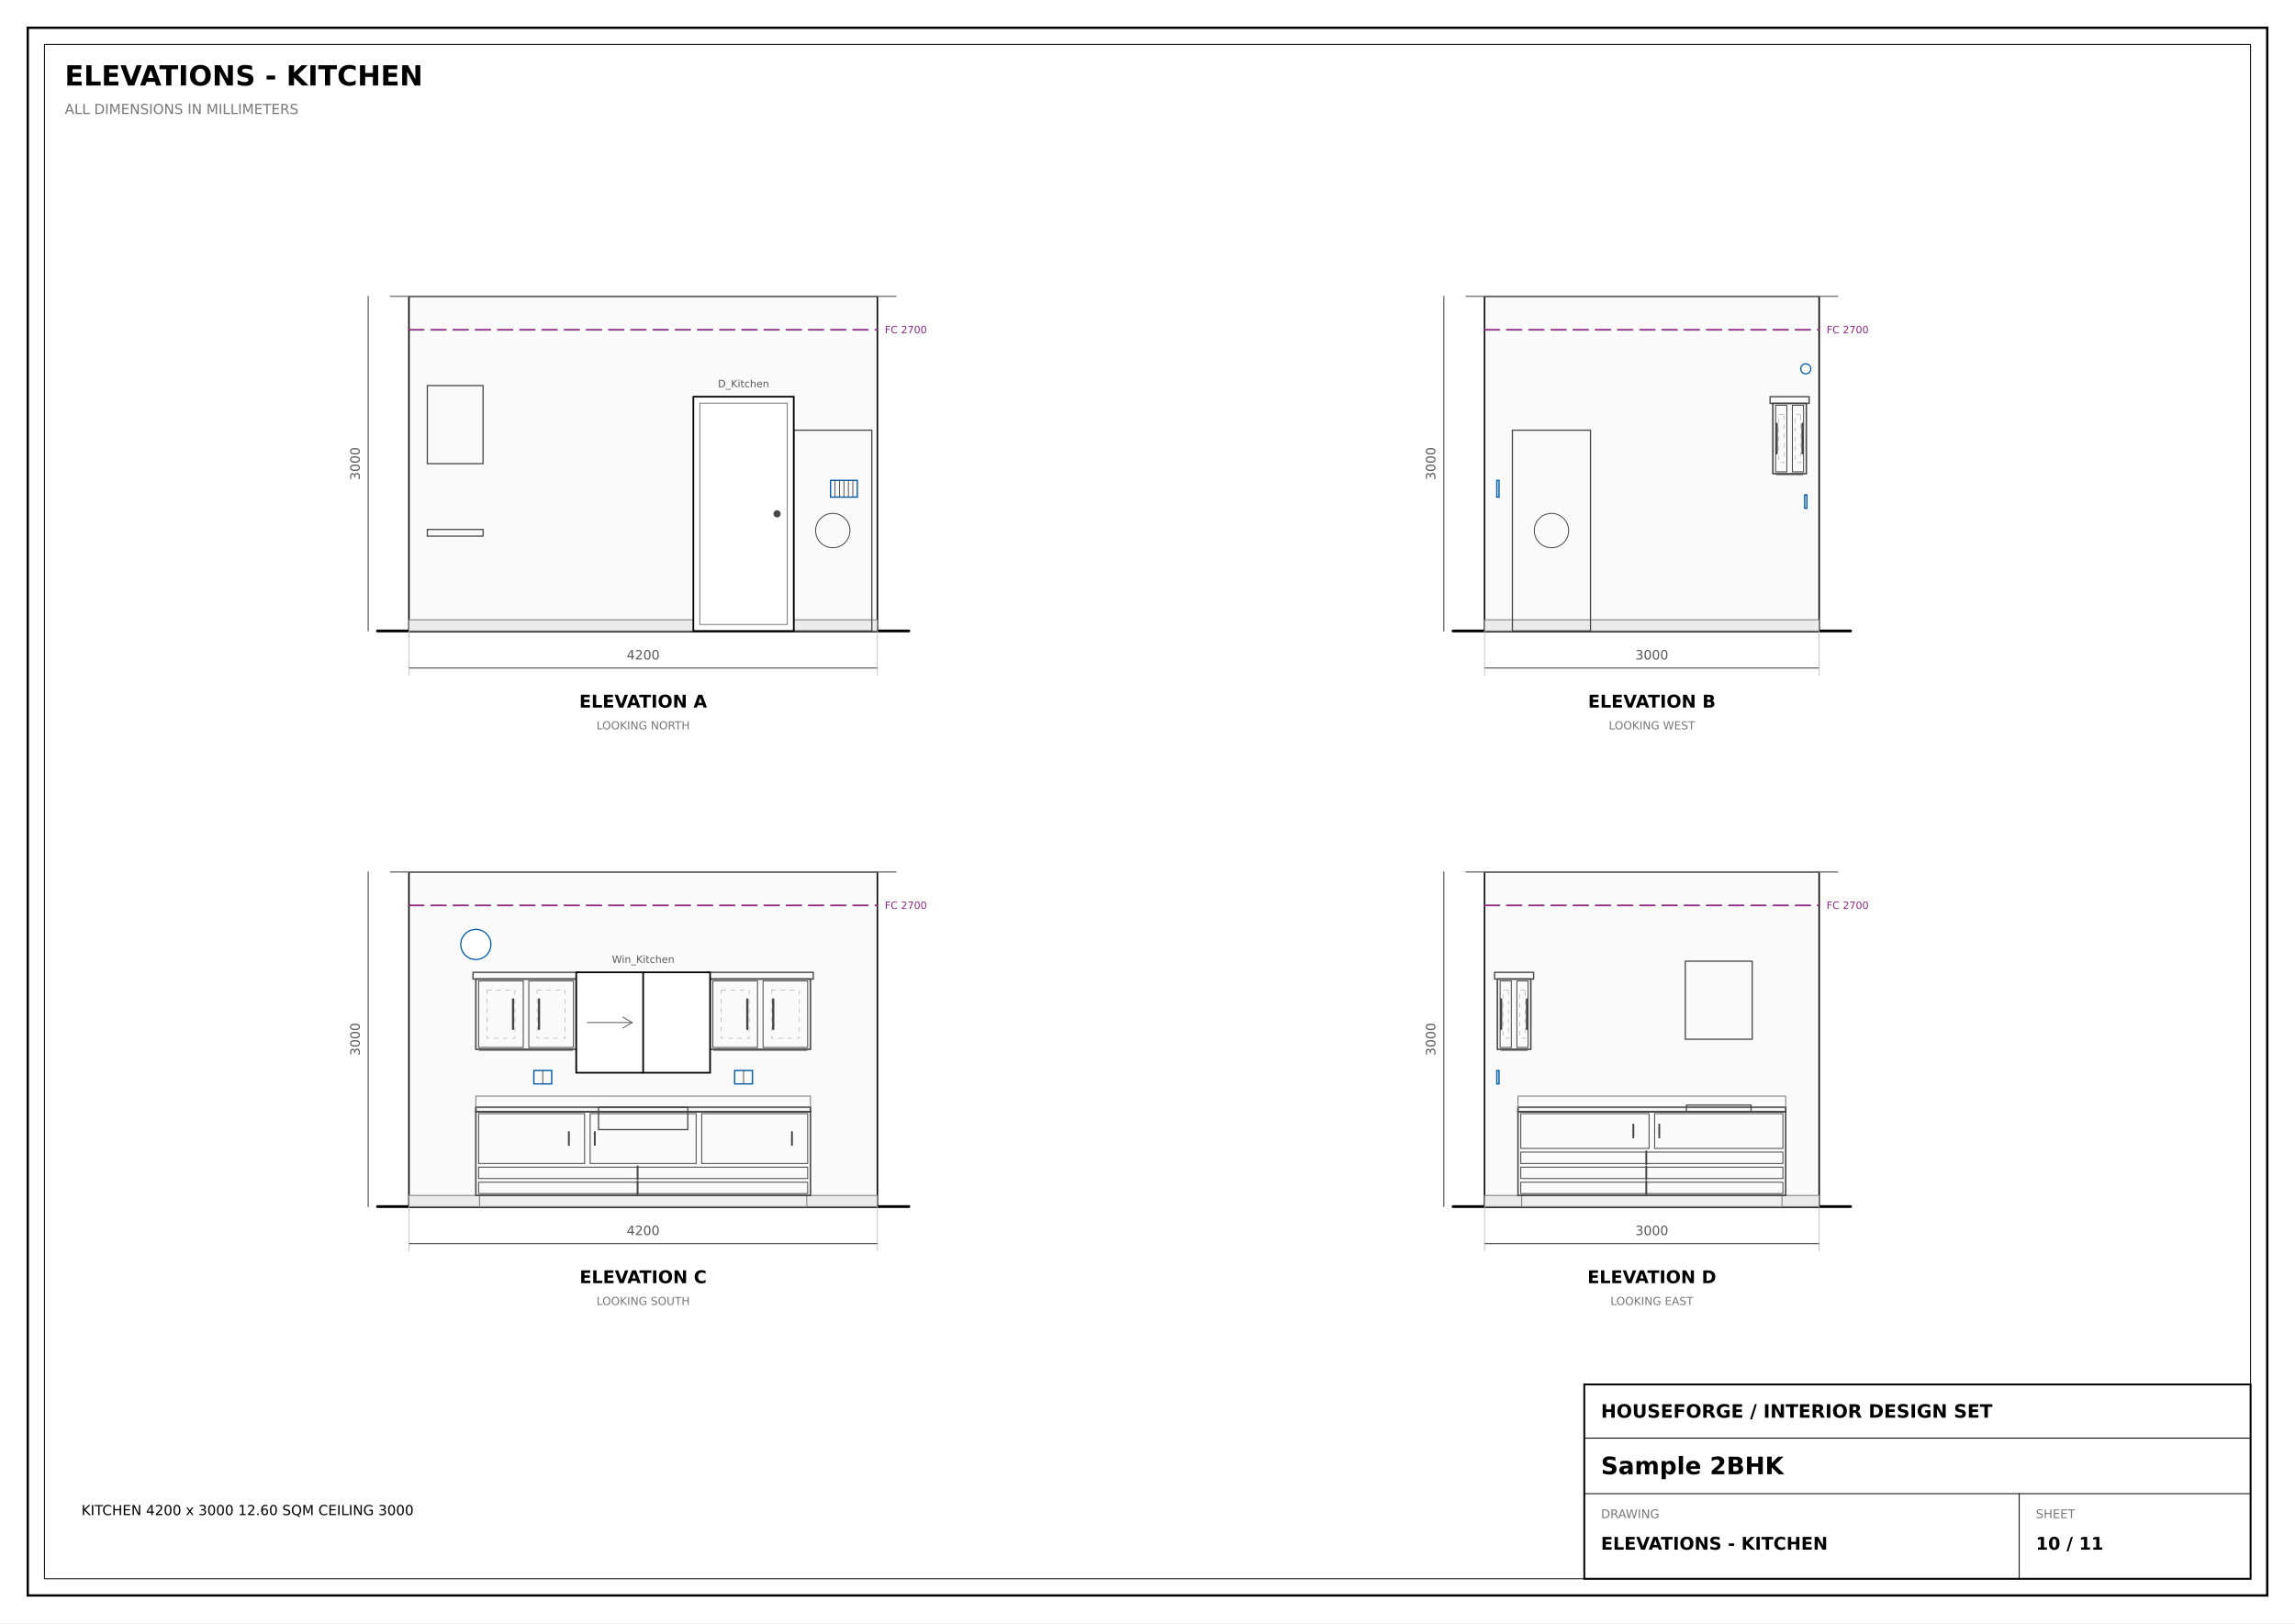
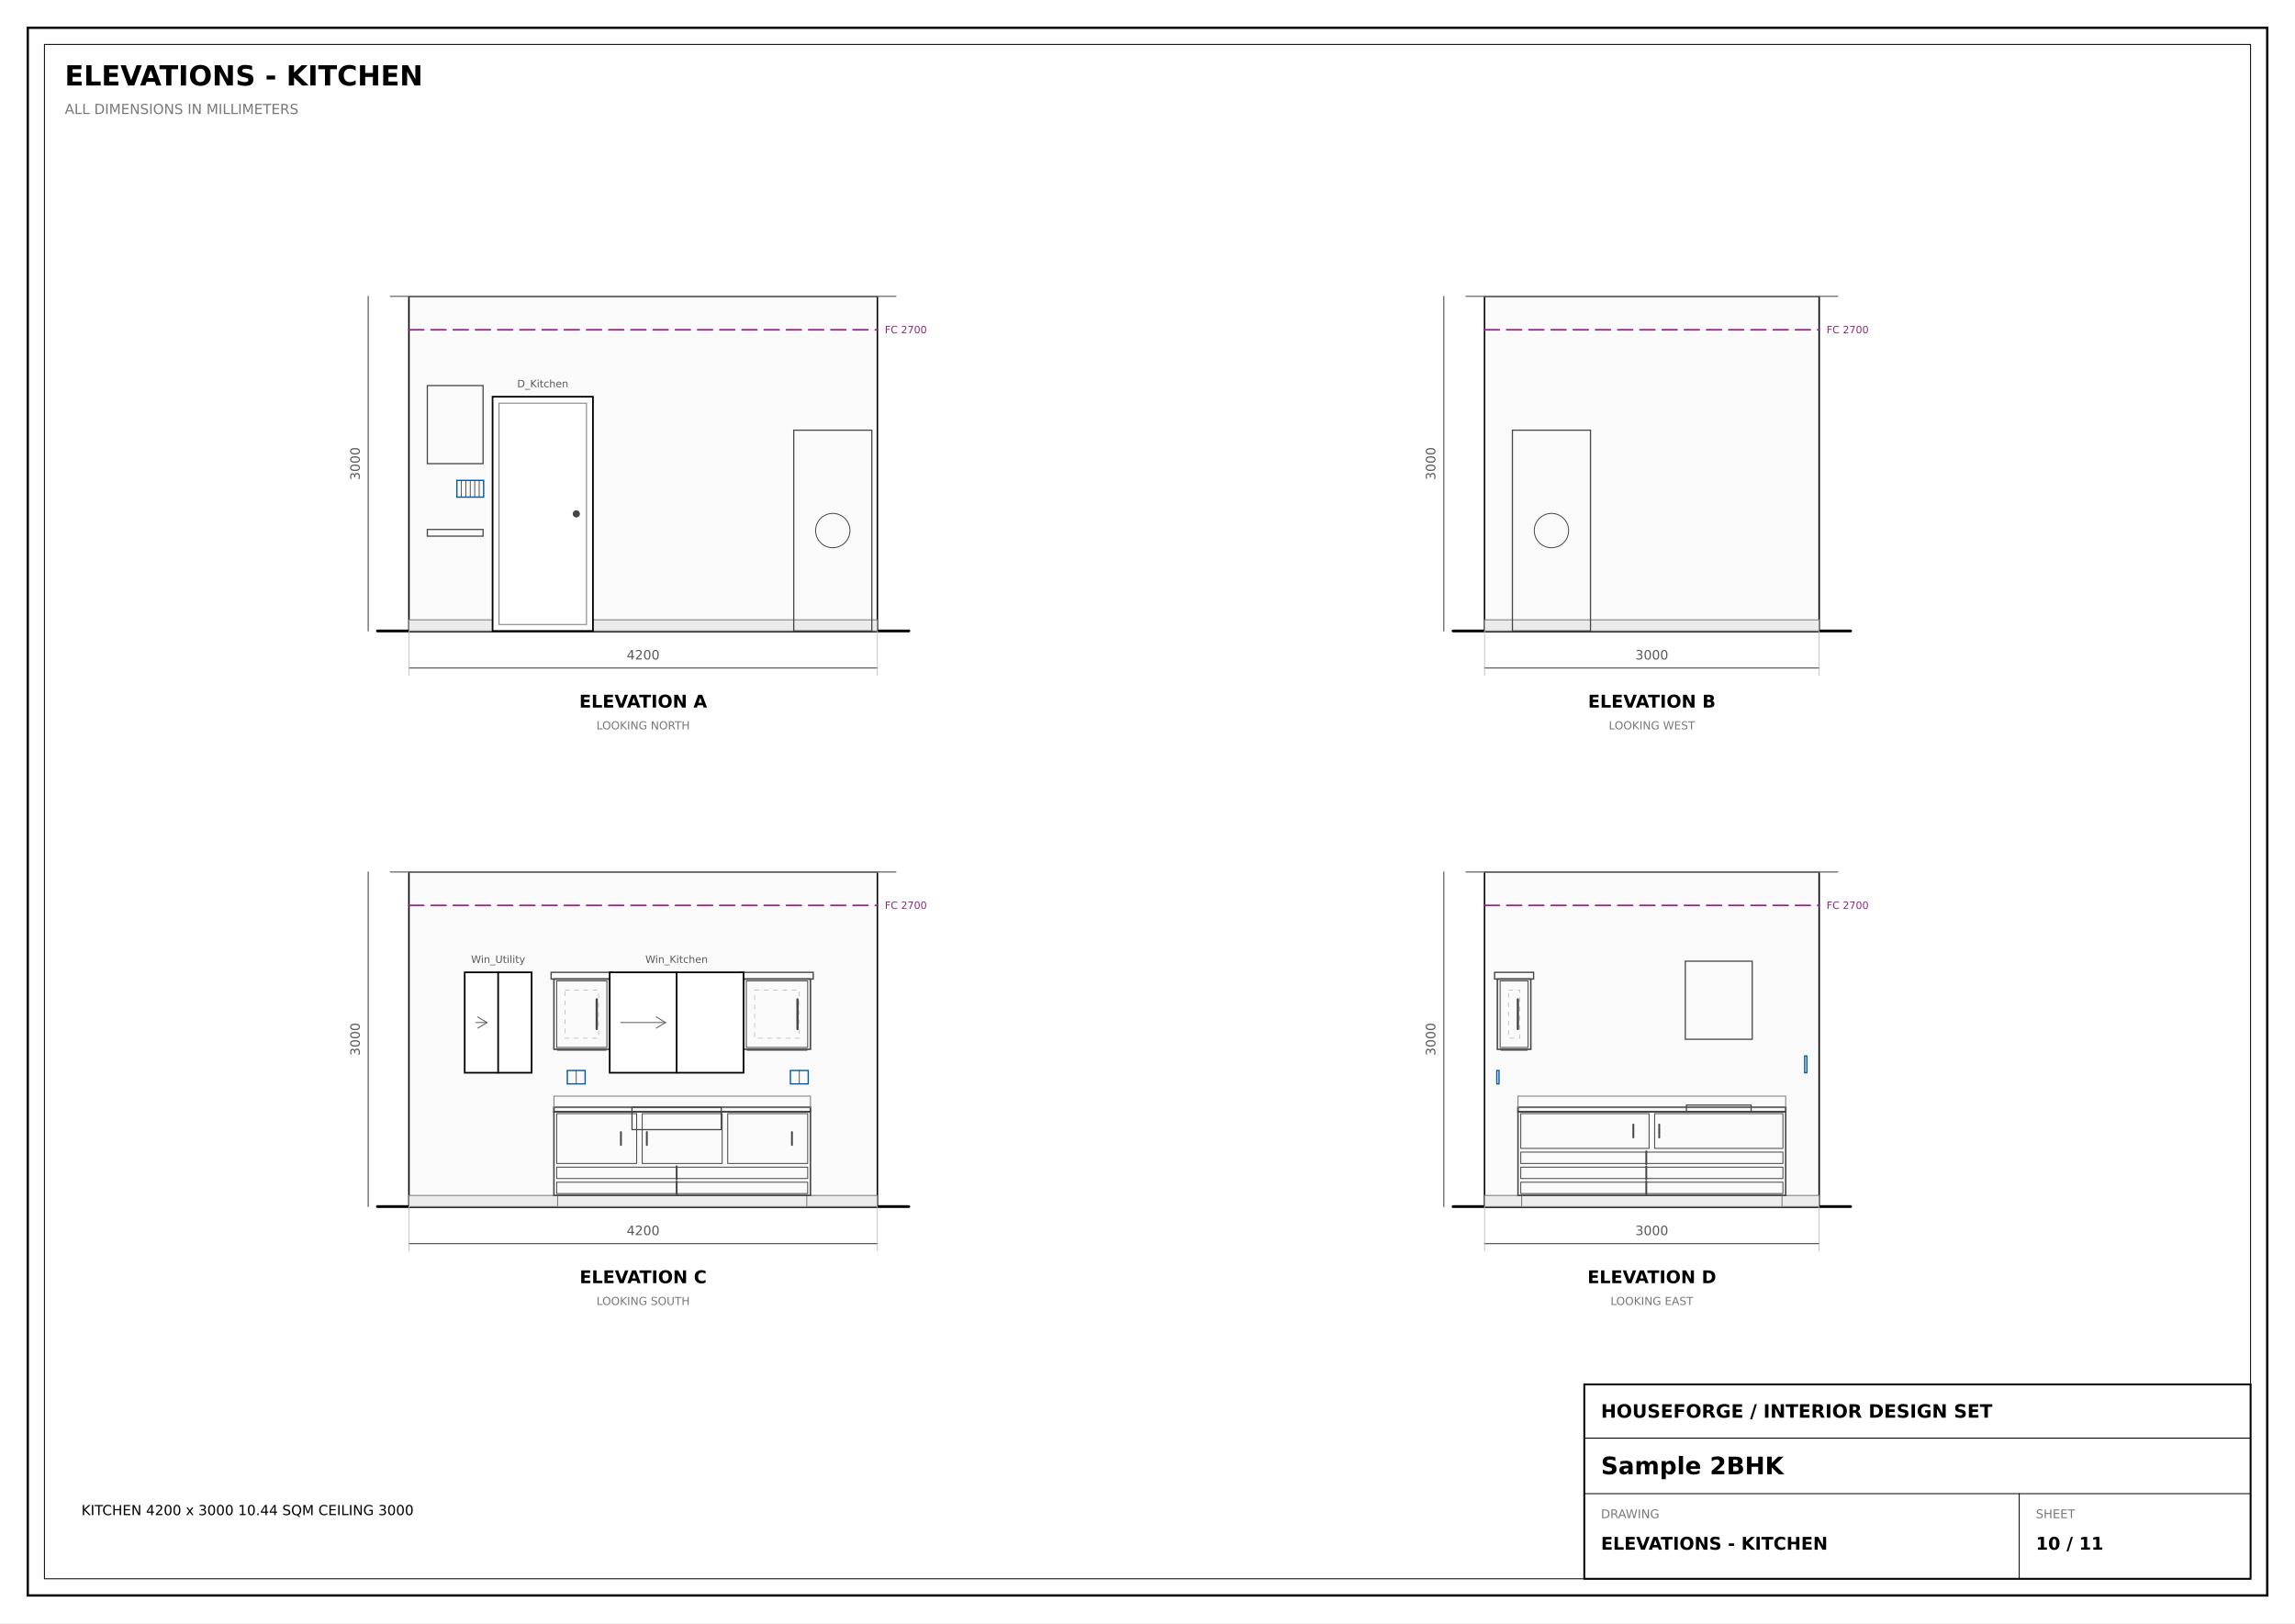
<svg xmlns="http://www.w3.org/2000/svg" width="2480" height="1754" viewBox="0 0 2480 1754">
  <rect width="2480" height="1754" fill="#ffffff" />
  <polygon points="30.00,30.00 2450.00,30.00 2450.00,1724.00 30.00,1724.00" fill="none" stroke="#000000" stroke-width="2.50" />
  <polygon points="48.00,48.00 2432.00,48.00 2432.00,1706.00 48.00,1706.00" fill="none" stroke="#000000" stroke-width="1.00" />
  <polygon points="1712.00,1496.00 2432.00,1496.00 2432.00,1706.00 1712.00,1706.00" fill="#ffffff" stroke="#000000" stroke-width="2.00" />
  <line x1="1712.00" y1="1554.00" x2="2432.00" y2="1554.00" stroke="#000000" stroke-width="1.00" stroke-linecap="round" />
  <line x1="1712.00" y1="1614.00" x2="2432.00" y2="1614.00" stroke="#000000" stroke-width="1.00" stroke-linecap="round" />
  <line x1="2182.00" y1="1614.00" x2="2182.00" y2="1706.00" stroke="#000000" stroke-width="1.00" stroke-linecap="round" />
  <text x="1730.00" y="1525.00" font-family="DejaVu Sans, Arial, sans-serif" font-size="20.00" fill="#000000" text-anchor="start" dominant-baseline="central" font-weight="bold">HOUSEFORGE  /  INTERIOR DESIGN SET</text>
  <text x="1730.00" y="1584.00" font-family="DejaVu Sans, Arial, sans-serif" font-size="26.00" fill="#000000" text-anchor="start" dominant-baseline="central" font-weight="bold">Sample 2BHK</text>
  <text x="1730.00" y="1636.00" font-family="DejaVu Sans, Arial, sans-serif" font-size="13.00" fill="#787878" text-anchor="start" dominant-baseline="central">DRAWING</text>
  <text x="1730.00" y="1668.00" font-family="DejaVu Sans, Arial, sans-serif" font-size="19.00" fill="#000000" text-anchor="start" dominant-baseline="central" font-weight="bold">ELEVATIONS - KITCHEN</text>
  <text x="2200.00" y="1636.00" font-family="DejaVu Sans, Arial, sans-serif" font-size="13.00" fill="#787878" text-anchor="start" dominant-baseline="central">SHEET</text>
  <text x="2200.00" y="1668.00" font-family="DejaVu Sans, Arial, sans-serif" font-size="19.00" fill="#000000" text-anchor="start" dominant-baseline="central" font-weight="bold">10 / 11</text>
  <text x="70.00" y="82.00" font-family="DejaVu Sans, Arial, sans-serif" font-size="30.00" fill="#000000" text-anchor="start" dominant-baseline="central" font-weight="bold">ELEVATIONS - KITCHEN</text>
  <text x="70.00" y="118.00" font-family="DejaVu Sans, Arial, sans-serif" font-size="15.00" fill="#787878" text-anchor="start" dominant-baseline="central">ALL DIMENSIONS IN MILLIMETERS</text>
  <polygon points="441.88,320.20 948.12,320.20 948.12,681.80 441.88,681.80" fill="#fafafa" stroke="#000000" stroke-width="1.60" />
  <line x1="407.88" y1="681.80" x2="982.12" y2="681.80" stroke="#000000" stroke-width="3.00" stroke-linecap="round" />
  <line x1="421.88" y1="320.20" x2="968.12" y2="320.20" stroke="#787878" stroke-width="1.40" stroke-linecap="round" />
  <line x1="441.88" y1="356.36" x2="948.12" y2="356.36" stroke="#8c2882" stroke-width="1.80" stroke-dasharray="16 8" stroke-linecap="round" />
  <text x="956.12" y="356.36" font-family="DejaVu Sans, Arial, sans-serif" font-size="11.00" fill="#8c2882" text-anchor="start" dominant-baseline="central">FC 2700</text>
  <polygon points="441.88,669.75 948.12,669.75 948.12,681.80 441.88,681.80" fill="#ebebeb" stroke="#787878" stroke-width="1.00" />
  <polygon points="461.77,572.11 522.03,572.11 522.03,579.35 461.77,579.35" fill="none" stroke="#464646" stroke-width="1.30" />
  <polygon points="461.77,416.63 522.03,416.63 522.03,501.00 461.77,501.00" fill="none" stroke="#464646" stroke-width="1.30" />
  <polygon points="857.72,464.84 942.09,464.84 942.09,681.80 857.72,681.80" fill="none" stroke="#464646" stroke-width="1.30" />
  <circle cx="899.91" cy="573.32" r="18.56" fill="none" stroke="#464646" stroke-width="1.00" />
-   <polygon points="897.50,519.08 926.42,519.08 926.42,537.16 897.50,537.16" fill="none" stroke="#005aaa" stroke-width="1.40" />
-   <line x1="902.32" y1="519.08" x2="902.32" y2="537.16" stroke="#464646" stroke-width="0.90" stroke-linecap="round" />
-   <line x1="907.14" y1="519.08" x2="907.14" y2="537.16" stroke="#464646" stroke-width="0.90" stroke-linecap="round" />
-   <line x1="911.96" y1="519.08" x2="911.96" y2="537.16" stroke="#464646" stroke-width="0.90" stroke-linecap="round" />
-   <line x1="916.78" y1="519.08" x2="916.78" y2="537.16" stroke="#464646" stroke-width="0.90" stroke-linecap="round" />
-   <line x1="921.60" y1="519.08" x2="921.60" y2="537.16" stroke="#464646" stroke-width="0.90" stroke-linecap="round" />
-   <polygon points="749.24,428.68 857.72,428.68 857.72,681.80 749.24,681.80" fill="#ffffff" stroke="#000000" stroke-width="1.80" />
-   <polygon points="756.24,435.68 850.72,435.68 850.72,674.80 756.24,674.80" fill="none" stroke="#787878" stroke-width="1.00" />
-   <circle cx="839.72" cy="555.24" r="3.40" fill="#464646" stroke="#464646" stroke-width="1.00" />
-   <text x="803.48" y="414.68" font-family="DejaVu Sans, Arial, sans-serif" font-size="11.00" fill="#5a5a5a" text-anchor="middle" dominant-baseline="central">D_Kitchen</text>
+   <polygon points="493.71,519.08 522.64,519.08 522.64,537.16 493.71,537.16" fill="none" stroke="#005aaa" stroke-width="1.40" />
+   <line x1="498.53" y1="519.08" x2="498.53" y2="537.16" stroke="#464646" stroke-width="0.90" stroke-linecap="round" />
+   <line x1="503.35" y1="519.08" x2="503.35" y2="537.16" stroke="#464646" stroke-width="0.90" stroke-linecap="round" />
+   <line x1="508.17" y1="519.08" x2="508.17" y2="537.16" stroke="#464646" stroke-width="0.90" stroke-linecap="round" />
+   <line x1="512.99" y1="519.08" x2="512.99" y2="537.16" stroke="#464646" stroke-width="0.90" stroke-linecap="round" />
+   <line x1="517.82" y1="519.08" x2="517.82" y2="537.16" stroke="#464646" stroke-width="0.90" stroke-linecap="round" />
+   <polygon points="532.28,428.68 640.76,428.68 640.76,681.80 532.28,681.80" fill="#ffffff" stroke="#000000" stroke-width="1.80" />
+   <polygon points="539.28,435.68 633.76,435.68 633.76,674.80 539.28,674.80" fill="none" stroke="#787878" stroke-width="1.00" />
+   <circle cx="622.76" cy="555.24" r="3.40" fill="#464646" stroke="#464646" stroke-width="1.00" />
+   <text x="586.52" y="414.68" font-family="DejaVu Sans, Arial, sans-serif" font-size="11.00" fill="#5a5a5a" text-anchor="middle" dominant-baseline="central">D_Kitchen</text>
  <line x1="441.88" y1="721.80" x2="948.12" y2="721.80" stroke="#5a5a5a" stroke-width="1.20" stroke-linecap="round" />
  <line x1="441.88" y1="681.80" x2="441.88" y2="729.80" stroke="#b9b9b9" stroke-width="0.80" stroke-linecap="round" />
  <line x1="948.12" y1="681.80" x2="948.12" y2="729.80" stroke="#b9b9b9" stroke-width="0.80" stroke-linecap="round" />
  <text x="695.00" y="707.80" font-family="DejaVu Sans, Arial, sans-serif" font-size="14.00" fill="#5a5a5a" text-anchor="middle" dominant-baseline="central">4200</text>
  <line x1="397.88" y1="320.20" x2="397.88" y2="681.80" stroke="#5a5a5a" stroke-width="1.20" stroke-linecap="round" />
  <text x="383.88" y="501.00" font-family="DejaVu Sans, Arial, sans-serif" font-size="14.00" fill="#5a5a5a" text-anchor="middle" dominant-baseline="central" transform="rotate(-90.00 383.88 501.00)">3000</text>
  <text x="695.00" y="758.00" font-family="DejaVu Sans, Arial, sans-serif" font-size="19.00" fill="#000000" text-anchor="middle" dominant-baseline="central" font-weight="bold">ELEVATION A</text>
  <text x="695.00" y="784.00" font-family="DejaVu Sans, Arial, sans-serif" font-size="12.00" fill="#787878" text-anchor="middle" dominant-baseline="central">LOOKING NORTH</text>
  <polygon points="1604.20,320.20 1965.80,320.20 1965.80,681.80 1604.20,681.80" fill="#fafafa" stroke="#000000" stroke-width="1.60" />
  <line x1="1570.20" y1="681.80" x2="1999.80" y2="681.80" stroke="#000000" stroke-width="3.00" stroke-linecap="round" />
  <line x1="1584.20" y1="320.20" x2="1985.80" y2="320.20" stroke="#787878" stroke-width="1.40" stroke-linecap="round" />
  <line x1="1604.20" y1="356.36" x2="1965.80" y2="356.36" stroke="#8c2882" stroke-width="1.80" stroke-dasharray="16 8" stroke-linecap="round" />
  <text x="1973.80" y="356.36" font-family="DejaVu Sans, Arial, sans-serif" font-size="11.00" fill="#8c2882" text-anchor="start" dominant-baseline="central">FC 2700</text>
  <polygon points="1604.20,669.75 1965.80,669.75 1965.80,681.80 1604.20,681.80" fill="#ebebeb" stroke="#787878" stroke-width="1.00" />
-   <polygon points="1950.13,534.75 1952.54,534.75 1952.54,549.21 1950.13,549.21" fill="none" stroke="#005aaa" stroke-width="1.40" />
-   <polygon points="1919.78,511.85 1947.94,511.85 1947.94,513.05 1919.78,513.05" fill="#eeeeee" stroke="#787878" stroke-width="1.00" />
-   <polygon points="1912.78,428.68 1954.94,428.68 1954.94,435.91 1912.78,435.91" fill="none" stroke="#464646" stroke-width="1.40" />
-   <polygon points="1915.78,435.91 1951.94,435.91 1951.94,511.85 1915.78,511.85" fill="none" stroke="#464646" stroke-width="1.60" />
-   <polygon points="1918.78,437.91 1930.86,437.91 1930.86,509.85 1918.78,509.85" fill="none" stroke="#464646" stroke-width="1.00" />
-   <polygon points="1927.78,447.91 1921.86,447.91 1921.86,499.85 1927.78,499.85" fill="none" stroke="#b9b9b9" stroke-width="0.80" stroke-dasharray="5 5" />
-   <line x1="1919.86" y1="457.88" x2="1919.86" y2="489.88" stroke="#464646" stroke-width="2.40" stroke-linecap="round" />
-   <polygon points="1936.86,437.91 1948.94,437.91 1948.94,509.85 1936.86,509.85" fill="none" stroke="#464646" stroke-width="1.00" />
-   <polygon points="1945.86,447.91 1939.94,447.91 1939.94,499.85 1945.86,499.85" fill="none" stroke="#b9b9b9" stroke-width="0.80" stroke-dasharray="5 5" />
-   <line x1="1947.86" y1="457.88" x2="1947.86" y2="489.88" stroke="#464646" stroke-width="2.40" stroke-linecap="round" />
-   <circle cx="1951.34" cy="398.55" r="5.42" fill="#ffffff" stroke="#005aaa" stroke-width="1.30" />
  <polygon points="1634.33,464.84 1718.71,464.84 1718.71,681.80 1634.33,681.80" fill="none" stroke="#464646" stroke-width="1.30" />
  <circle cx="1676.52" cy="573.32" r="18.56" fill="none" stroke="#464646" stroke-width="1.00" />
-   <polygon points="1617.46,519.08 1619.87,519.08 1619.87,537.16 1617.46,537.16" fill="none" stroke="#005aaa" stroke-width="1.40" />
  <line x1="1604.20" y1="721.80" x2="1965.80" y2="721.80" stroke="#5a5a5a" stroke-width="1.20" stroke-linecap="round" />
  <line x1="1604.20" y1="681.80" x2="1604.20" y2="729.80" stroke="#b9b9b9" stroke-width="0.80" stroke-linecap="round" />
  <line x1="1965.80" y1="681.80" x2="1965.80" y2="729.80" stroke="#b9b9b9" stroke-width="0.80" stroke-linecap="round" />
  <text x="1785.00" y="707.80" font-family="DejaVu Sans, Arial, sans-serif" font-size="14.00" fill="#5a5a5a" text-anchor="middle" dominant-baseline="central">3000</text>
  <line x1="1560.20" y1="320.20" x2="1560.20" y2="681.80" stroke="#5a5a5a" stroke-width="1.20" stroke-linecap="round" />
  <text x="1546.20" y="501.00" font-family="DejaVu Sans, Arial, sans-serif" font-size="14.00" fill="#5a5a5a" text-anchor="middle" dominant-baseline="central" transform="rotate(-90.00 1546.20 501.00)">3000</text>
  <text x="1785.00" y="758.00" font-family="DejaVu Sans, Arial, sans-serif" font-size="19.00" fill="#000000" text-anchor="middle" dominant-baseline="central" font-weight="bold">ELEVATION B</text>
  <text x="1785.00" y="784.00" font-family="DejaVu Sans, Arial, sans-serif" font-size="12.00" fill="#787878" text-anchor="middle" dominant-baseline="central">LOOKING WEST</text>
  <polygon points="441.88,942.20 948.12,942.20 948.12,1303.80 441.88,1303.80" fill="#fafafa" stroke="#000000" stroke-width="1.60" />
  <line x1="407.88" y1="1303.80" x2="982.12" y2="1303.80" stroke="#000000" stroke-width="3.00" stroke-linecap="round" />
  <line x1="421.88" y1="942.20" x2="968.12" y2="942.20" stroke="#787878" stroke-width="1.40" stroke-linecap="round" />
  <line x1="441.88" y1="978.36" x2="948.12" y2="978.36" stroke="#8c2882" stroke-width="1.80" stroke-dasharray="16 8" stroke-linecap="round" />
  <text x="956.12" y="978.36" font-family="DejaVu Sans, Arial, sans-serif" font-size="11.00" fill="#8c2882" text-anchor="start" dominant-baseline="central">FC 2700</text>
  <polygon points="441.88,1291.75 948.12,1291.75 948.12,1303.80 441.88,1303.80" fill="#ebebeb" stroke="#787878" stroke-width="1.00" />
-   <polygon points="518.20,1291.75 871.80,1291.75 871.80,1303.80 518.20,1303.80" fill="#eeeeee" stroke="#787878" stroke-width="1.00" />
-   <polygon points="514.20,1201.35 875.80,1201.35 875.80,1291.75 514.20,1291.75" fill="none" stroke="#464646" stroke-width="1.60" />
-   <polygon points="517.20,1261.20 872.80,1261.20 872.80,1273.47 517.20,1273.47" fill="none" stroke="#464646" stroke-width="1.00" />
-   <line x1="689.00" y1="1260.34" x2="689.00" y2="1274.34" stroke="#464646" stroke-width="2.00" stroke-linecap="round" />
-   <polygon points="517.20,1277.47 872.80,1277.47 872.80,1289.75 517.20,1289.75" fill="none" stroke="#464646" stroke-width="1.00" />
-   <line x1="689.00" y1="1276.61" x2="689.00" y2="1290.61" stroke="#464646" stroke-width="2.00" stroke-linecap="round" />
-   <polygon points="517.20,1203.35 631.73,1203.35 631.73,1257.20 517.20,1257.20" fill="none" stroke="#464646" stroke-width="1.00" />
-   <line x1="614.73" y1="1223.27" x2="614.73" y2="1237.27" stroke="#464646" stroke-width="2.00" stroke-linecap="round" />
-   <polygon points="637.73,1203.35 752.27,1203.35 752.27,1257.20 637.73,1257.20" fill="none" stroke="#464646" stroke-width="1.00" />
-   <line x1="642.73" y1="1223.27" x2="642.73" y2="1237.27" stroke="#464646" stroke-width="2.00" stroke-linecap="round" />
-   <polygon points="758.27,1203.35 872.80,1203.35 872.80,1257.20 758.27,1257.20" fill="none" stroke="#464646" stroke-width="1.00" />
+   <polygon points="602.57,1291.75 871.80,1291.75 871.80,1303.80 602.57,1303.80" fill="#eeeeee" stroke="#787878" stroke-width="1.00" />
+   <polygon points="598.57,1201.35 875.80,1201.35 875.80,1291.75 598.57,1291.75" fill="none" stroke="#464646" stroke-width="1.60" />
+   <polygon points="601.57,1261.20 872.80,1261.20 872.80,1273.47 601.57,1273.47" fill="none" stroke="#464646" stroke-width="1.00" />
+   <line x1="731.19" y1="1260.34" x2="731.19" y2="1274.34" stroke="#464646" stroke-width="2.00" stroke-linecap="round" />
+   <polygon points="601.57,1277.47 872.80,1277.47 872.80,1289.75 601.57,1289.75" fill="none" stroke="#464646" stroke-width="1.00" />
+   <line x1="731.19" y1="1276.61" x2="731.19" y2="1290.61" stroke="#464646" stroke-width="2.00" stroke-linecap="round" />
+   <polygon points="601.57,1203.35 687.98,1203.35 687.98,1257.20 601.57,1257.20" fill="none" stroke="#464646" stroke-width="1.00" />
+   <line x1="670.98" y1="1223.27" x2="670.98" y2="1237.27" stroke="#464646" stroke-width="2.00" stroke-linecap="round" />
+   <polygon points="693.98,1203.35 780.39,1203.35 780.39,1257.20 693.98,1257.20" fill="none" stroke="#464646" stroke-width="1.00" />
+   <line x1="698.98" y1="1223.27" x2="698.98" y2="1237.27" stroke="#464646" stroke-width="2.00" stroke-linecap="round" />
+   <polygon points="786.39,1203.35 872.80,1203.35 872.80,1257.20 786.39,1257.20" fill="none" stroke="#464646" stroke-width="1.00" />
  <line x1="855.80" y1="1223.27" x2="855.80" y2="1237.27" stroke="#464646" stroke-width="2.00" stroke-linecap="round" />
-   <polygon points="514.20,1196.53 875.80,1196.53 875.80,1201.35 514.20,1201.35" fill="none" stroke="#464646" stroke-width="1.80" />
-   <polygon points="514.20,1184.47 875.80,1184.47 875.80,1196.53 514.20,1196.53" fill="none" stroke="#787878" stroke-width="1.00" />
-   <polygon points="646.79,1196.53 743.21,1196.53 743.21,1220.63 646.79,1220.63" fill="none" stroke="#464646" stroke-width="1.30" />
-   <polygon points="771.32,1133.85 871.80,1133.85 871.80,1135.05 771.32,1135.05" fill="#eeeeee" stroke="#787878" stroke-width="1.00" />
-   <polygon points="764.32,1050.68 878.80,1050.68 878.80,1057.91 764.32,1057.91" fill="none" stroke="#464646" stroke-width="1.40" />
-   <polygon points="767.32,1057.91 875.80,1057.91 875.80,1133.85 767.32,1133.85" fill="none" stroke="#464646" stroke-width="1.60" />
-   <polygon points="770.32,1059.91 818.56,1059.91 818.56,1131.85 770.32,1131.85" fill="none" stroke="#464646" stroke-width="1.00" />
-   <polygon points="779.32,1069.91 809.56,1069.91 809.56,1121.85 779.32,1121.85" fill="none" stroke="#b9b9b9" stroke-width="0.80" stroke-dasharray="5 5" />
-   <line x1="807.56" y1="1079.88" x2="807.56" y2="1111.88" stroke="#464646" stroke-width="2.40" stroke-linecap="round" />
-   <polygon points="824.56,1059.91 872.80,1059.91 872.80,1131.85 824.56,1131.85" fill="none" stroke="#464646" stroke-width="1.00" />
-   <polygon points="833.56,1069.91 863.80,1069.91 863.80,1121.85 833.56,1121.85" fill="none" stroke="#b9b9b9" stroke-width="0.80" stroke-dasharray="5 5" />
-   <line x1="835.56" y1="1079.88" x2="835.56" y2="1111.88" stroke="#464646" stroke-width="2.40" stroke-linecap="round" />
-   <polygon points="518.20,1133.85 618.68,1133.85 618.68,1135.05 518.20,1135.05" fill="#eeeeee" stroke="#787878" stroke-width="1.00" />
-   <polygon points="511.20,1050.68 625.68,1050.68 625.68,1057.91 511.20,1057.91" fill="none" stroke="#464646" stroke-width="1.40" />
-   <polygon points="514.20,1057.91 622.68,1057.91 622.68,1133.85 514.20,1133.85" fill="none" stroke="#464646" stroke-width="1.60" />
-   <polygon points="517.20,1059.91 565.44,1059.91 565.44,1131.85 517.20,1131.85" fill="none" stroke="#464646" stroke-width="1.00" />
-   <polygon points="526.20,1069.91 556.44,1069.91 556.44,1121.85 526.20,1121.85" fill="none" stroke="#b9b9b9" stroke-width="0.80" stroke-dasharray="5 5" />
-   <line x1="554.44" y1="1079.88" x2="554.44" y2="1111.88" stroke="#464646" stroke-width="2.40" stroke-linecap="round" />
-   <polygon points="571.44,1059.91 619.68,1059.91 619.68,1131.85 571.44,1131.85" fill="none" stroke="#464646" stroke-width="1.00" />
-   <polygon points="580.44,1069.91 610.68,1069.91 610.68,1121.85 580.44,1121.85" fill="none" stroke="#b9b9b9" stroke-width="0.80" stroke-dasharray="5 5" />
-   <line x1="582.44" y1="1079.88" x2="582.44" y2="1111.88" stroke="#464646" stroke-width="2.40" stroke-linecap="round" />
-   <polygon points="793.84,1156.75 813.12,1156.75 813.12,1171.21 793.84,1171.21" fill="none" stroke="#005aaa" stroke-width="1.40" />
-   <line x1="803.48" y1="1156.75" x2="803.48" y2="1171.21" stroke="#464646" stroke-width="0.90" stroke-linecap="round" />
-   <polygon points="576.88,1156.75 596.16,1156.75 596.16,1171.21 576.88,1171.21" fill="none" stroke="#005aaa" stroke-width="1.40" />
-   <line x1="586.52" y1="1156.75" x2="586.52" y2="1171.21" stroke="#464646" stroke-width="0.90" stroke-linecap="round" />
-   <circle cx="514.20" cy="1020.55" r="16.27" fill="#ffffff" stroke="#005aaa" stroke-width="1.30" />
-   <polygon points="622.68,1050.68 767.32,1050.68 767.32,1159.16 622.68,1159.16" fill="#ffffff" stroke="#000000" stroke-width="1.80" />
-   <line x1="695.00" y1="1050.68" x2="695.00" y2="1159.16" stroke="#000000" stroke-width="1.80" stroke-linecap="round" />
-   <line x1="634.68" y1="1104.92" x2="683.00" y2="1104.92" stroke="#5a5a5a" stroke-width="1.00" stroke-linecap="round" />
-   <line x1="683.00" y1="1104.92" x2="673.00" y2="1098.92" stroke="#5a5a5a" stroke-width="1.00" stroke-linecap="round" />
-   <line x1="683.00" y1="1104.92" x2="673.00" y2="1110.92" stroke="#5a5a5a" stroke-width="1.00" stroke-linecap="round" />
-   <text x="695.00" y="1036.68" font-family="DejaVu Sans, Arial, sans-serif" font-size="11.00" fill="#5a5a5a" text-anchor="middle" dominant-baseline="central">Win_Kitchen</text>
+   <polygon points="598.57,1196.53 875.80,1196.53 875.80,1201.35 598.57,1201.35" fill="none" stroke="#464646" stroke-width="1.80" />
+   <polygon points="598.57,1184.47 875.80,1184.47 875.80,1196.53 598.57,1196.53" fill="none" stroke="#787878" stroke-width="1.00" />
+   <polygon points="682.95,1196.53 779.37,1196.53 779.37,1220.63 682.95,1220.63" fill="none" stroke="#464646" stroke-width="1.30" />
+   <polygon points="807.48,1133.85 871.80,1133.85 871.80,1135.05 807.48,1135.05" fill="#eeeeee" stroke="#787878" stroke-width="1.00" />
+   <polygon points="800.48,1050.68 878.80,1050.68 878.80,1057.91 800.48,1057.91" fill="none" stroke="#464646" stroke-width="1.40" />
+   <polygon points="803.48,1057.91 875.80,1057.91 875.80,1133.85 803.48,1133.85" fill="none" stroke="#464646" stroke-width="1.60" />
+   <polygon points="806.48,1059.91 872.80,1059.91 872.80,1131.85 806.48,1131.85" fill="none" stroke="#464646" stroke-width="1.00" />
+   <polygon points="815.48,1069.91 863.80,1069.91 863.80,1121.85 815.48,1121.85" fill="none" stroke="#b9b9b9" stroke-width="0.80" stroke-dasharray="5 5" />
+   <line x1="861.80" y1="1079.88" x2="861.80" y2="1111.88" stroke="#464646" stroke-width="2.40" stroke-linecap="round" />
+   <polygon points="602.57,1133.85 654.84,1133.85 654.84,1135.05 602.57,1135.05" fill="#eeeeee" stroke="#787878" stroke-width="1.00" />
+   <polygon points="595.57,1050.68 661.84,1050.68 661.84,1057.91 595.57,1057.91" fill="none" stroke="#464646" stroke-width="1.40" />
+   <polygon points="598.57,1057.91 658.84,1057.91 658.84,1133.85 598.57,1133.85" fill="none" stroke="#464646" stroke-width="1.60" />
+   <polygon points="601.57,1059.91 655.84,1059.91 655.84,1131.85 601.57,1131.85" fill="none" stroke="#464646" stroke-width="1.00" />
+   <polygon points="610.57,1069.91 646.84,1069.91 646.84,1121.85 610.57,1121.85" fill="none" stroke="#b9b9b9" stroke-width="0.80" stroke-dasharray="5 5" />
+   <line x1="644.84" y1="1079.88" x2="644.84" y2="1111.88" stroke="#464646" stroke-width="2.40" stroke-linecap="round" />
+   <polygon points="854.10,1156.75 873.39,1156.75 873.39,1171.21 854.10,1171.21" fill="none" stroke="#005aaa" stroke-width="1.40" />
+   <line x1="863.75" y1="1156.75" x2="863.75" y2="1171.21" stroke="#464646" stroke-width="0.90" stroke-linecap="round" />
+   <polygon points="613.04,1156.75 632.32,1156.75 632.32,1171.21 613.04,1171.21" fill="none" stroke="#005aaa" stroke-width="1.40" />
+   <line x1="622.68" y1="1156.75" x2="622.68" y2="1171.21" stroke="#464646" stroke-width="0.90" stroke-linecap="round" />
+   <polygon points="658.84,1050.68 803.48,1050.68 803.48,1159.16 658.84,1159.16" fill="#ffffff" stroke="#000000" stroke-width="1.80" />
+   <line x1="731.16" y1="1050.68" x2="731.16" y2="1159.16" stroke="#000000" stroke-width="1.80" stroke-linecap="round" />
+   <line x1="670.84" y1="1104.92" x2="719.16" y2="1104.92" stroke="#5a5a5a" stroke-width="1.00" stroke-linecap="round" />
+   <line x1="719.16" y1="1104.92" x2="709.16" y2="1098.92" stroke="#5a5a5a" stroke-width="1.00" stroke-linecap="round" />
+   <line x1="719.16" y1="1104.92" x2="709.16" y2="1110.92" stroke="#5a5a5a" stroke-width="1.00" stroke-linecap="round" />
+   <text x="731.16" y="1036.68" font-family="DejaVu Sans, Arial, sans-serif" font-size="11.00" fill="#5a5a5a" text-anchor="middle" dominant-baseline="central">Win_Kitchen</text>
+   <polygon points="502.15,1050.68 574.47,1050.68 574.47,1159.16 502.15,1159.16" fill="#ffffff" stroke="#000000" stroke-width="1.80" />
+   <line x1="538.31" y1="1050.68" x2="538.31" y2="1159.16" stroke="#000000" stroke-width="1.80" stroke-linecap="round" />
+   <line x1="514.15" y1="1104.92" x2="526.31" y2="1104.92" stroke="#5a5a5a" stroke-width="1.00" stroke-linecap="round" />
+   <line x1="526.31" y1="1104.92" x2="516.31" y2="1098.92" stroke="#5a5a5a" stroke-width="1.00" stroke-linecap="round" />
+   <line x1="526.31" y1="1104.92" x2="516.31" y2="1110.92" stroke="#5a5a5a" stroke-width="1.00" stroke-linecap="round" />
+   <text x="538.31" y="1036.68" font-family="DejaVu Sans, Arial, sans-serif" font-size="11.00" fill="#5a5a5a" text-anchor="middle" dominant-baseline="central">Win_Utility</text>
  <line x1="441.88" y1="1343.80" x2="948.12" y2="1343.80" stroke="#5a5a5a" stroke-width="1.20" stroke-linecap="round" />
  <line x1="441.88" y1="1303.80" x2="441.88" y2="1351.80" stroke="#b9b9b9" stroke-width="0.80" stroke-linecap="round" />
  <line x1="948.12" y1="1303.80" x2="948.12" y2="1351.80" stroke="#b9b9b9" stroke-width="0.80" stroke-linecap="round" />
  <text x="695.00" y="1329.80" font-family="DejaVu Sans, Arial, sans-serif" font-size="14.00" fill="#5a5a5a" text-anchor="middle" dominant-baseline="central">4200</text>
  <line x1="397.88" y1="942.20" x2="397.88" y2="1303.80" stroke="#5a5a5a" stroke-width="1.20" stroke-linecap="round" />
  <text x="383.88" y="1123.00" font-family="DejaVu Sans, Arial, sans-serif" font-size="14.00" fill="#5a5a5a" text-anchor="middle" dominant-baseline="central" transform="rotate(-90.00 383.88 1123.00)">3000</text>
  <text x="695.00" y="1380.00" font-family="DejaVu Sans, Arial, sans-serif" font-size="19.00" fill="#000000" text-anchor="middle" dominant-baseline="central" font-weight="bold">ELEVATION C</text>
  <text x="695.00" y="1406.00" font-family="DejaVu Sans, Arial, sans-serif" font-size="12.00" fill="#787878" text-anchor="middle" dominant-baseline="central">LOOKING SOUTH</text>
  <polygon points="1604.20,942.20 1965.80,942.20 1965.80,1303.80 1604.20,1303.80" fill="#fafafa" stroke="#000000" stroke-width="1.60" />
  <line x1="1570.20" y1="1303.80" x2="1999.80" y2="1303.80" stroke="#000000" stroke-width="3.00" stroke-linecap="round" />
  <line x1="1584.20" y1="942.20" x2="1985.80" y2="942.20" stroke="#787878" stroke-width="1.40" stroke-linecap="round" />
  <line x1="1604.20" y1="978.36" x2="1965.80" y2="978.36" stroke="#8c2882" stroke-width="1.80" stroke-dasharray="16 8" stroke-linecap="round" />
  <text x="1973.80" y="978.36" font-family="DejaVu Sans, Arial, sans-serif" font-size="11.00" fill="#8c2882" text-anchor="start" dominant-baseline="central">FC 2700</text>
  <polygon points="1604.20,1291.75 1965.80,1291.75 1965.80,1303.80 1604.20,1303.80" fill="#ebebeb" stroke="#787878" stroke-width="1.00" />
-   <polygon points="1617.46,1156.75 1619.87,1156.75 1619.87,1171.21 1617.46,1171.21" fill="none" stroke="#005aaa" stroke-width="1.40" />
  <polygon points="1622.06,1133.85 1650.22,1133.85 1650.22,1135.05 1622.06,1135.05" fill="#eeeeee" stroke="#787878" stroke-width="1.00" />
  <polygon points="1615.06,1050.68 1657.22,1050.68 1657.22,1057.91 1615.06,1057.91" fill="none" stroke="#464646" stroke-width="1.40" />
  <polygon points="1618.06,1057.91 1654.22,1057.91 1654.22,1133.85 1618.06,1133.85" fill="none" stroke="#464646" stroke-width="1.60" />
-   <polygon points="1621.06,1059.91 1633.14,1059.91 1633.14,1131.85 1621.06,1131.85" fill="none" stroke="#464646" stroke-width="1.00" />
-   <polygon points="1630.06,1069.91 1624.14,1069.91 1624.14,1121.85 1630.06,1121.85" fill="none" stroke="#b9b9b9" stroke-width="0.80" stroke-dasharray="5 5" />
-   <line x1="1622.14" y1="1079.88" x2="1622.14" y2="1111.88" stroke="#464646" stroke-width="2.40" stroke-linecap="round" />
-   <polygon points="1639.14,1059.91 1651.22,1059.91 1651.22,1131.85 1639.14,1131.85" fill="none" stroke="#464646" stroke-width="1.00" />
-   <polygon points="1648.14,1069.91 1642.22,1069.91 1642.22,1121.85 1648.14,1121.85" fill="none" stroke="#b9b9b9" stroke-width="0.80" stroke-dasharray="5 5" />
-   <line x1="1650.14" y1="1079.88" x2="1650.14" y2="1111.88" stroke="#464646" stroke-width="2.40" stroke-linecap="round" />
+   <polygon points="1621.06,1059.91 1651.22,1059.91 1651.22,1131.85 1621.06,1131.85" fill="none" stroke="#464646" stroke-width="1.00" />
+   <polygon points="1630.06,1069.91 1642.22,1069.91 1642.22,1121.85 1630.06,1121.85" fill="none" stroke="#b9b9b9" stroke-width="0.80" stroke-dasharray="5 5" />
+   <line x1="1640.22" y1="1079.88" x2="1640.22" y2="1111.88" stroke="#464646" stroke-width="2.40" stroke-linecap="round" />
+   <polygon points="1617.46,1156.75 1619.87,1156.75 1619.87,1171.21 1617.46,1171.21" fill="none" stroke="#005aaa" stroke-width="1.40" />
+   <polygon points="1950.13,1141.08 1952.54,1141.08 1952.54,1159.16 1950.13,1159.16" fill="none" stroke="#005aaa" stroke-width="1.40" />
  <polygon points="1644.36,1291.75 1925.64,1291.75 1925.64,1303.80 1644.36,1303.80" fill="#eeeeee" stroke="#787878" stroke-width="1.00" />
  <polygon points="1640.36,1201.35 1929.64,1201.35 1929.64,1291.75 1640.36,1291.75" fill="none" stroke="#464646" stroke-width="1.60" />
  <polygon points="1643.36,1244.93 1926.64,1244.93 1926.64,1257.20 1643.36,1257.20" fill="none" stroke="#464646" stroke-width="1.00" />
  <line x1="1779.00" y1="1244.07" x2="1779.00" y2="1258.07" stroke="#464646" stroke-width="2.00" stroke-linecap="round" />
  <polygon points="1643.36,1261.20 1926.64,1261.20 1926.64,1273.47 1643.36,1273.47" fill="none" stroke="#464646" stroke-width="1.00" />
  <line x1="1779.00" y1="1260.34" x2="1779.00" y2="1274.34" stroke="#464646" stroke-width="2.00" stroke-linecap="round" />
  <polygon points="1643.36,1277.47 1926.64,1277.47 1926.64,1289.75 1643.36,1289.75" fill="none" stroke="#464646" stroke-width="1.00" />
  <line x1="1779.00" y1="1276.61" x2="1779.00" y2="1290.61" stroke="#464646" stroke-width="2.00" stroke-linecap="round" />
  <polygon points="1643.36,1203.35 1782.00,1203.35 1782.00,1240.93 1643.36,1240.93" fill="none" stroke="#464646" stroke-width="1.00" />
  <line x1="1765.00" y1="1215.14" x2="1765.00" y2="1229.14" stroke="#464646" stroke-width="2.00" stroke-linecap="round" />
  <polygon points="1788.00,1203.35 1926.64,1203.35 1926.64,1240.93 1788.00,1240.93" fill="none" stroke="#464646" stroke-width="1.00" />
  <line x1="1793.00" y1="1215.14" x2="1793.00" y2="1229.14" stroke="#464646" stroke-width="2.00" stroke-linecap="round" />
  <polygon points="1640.36,1196.53 1929.64,1196.53 1929.64,1201.35 1640.36,1201.35" fill="none" stroke="#464646" stroke-width="1.80" />
  <polygon points="1640.36,1184.47 1929.64,1184.47 1929.64,1196.53 1640.36,1196.53" fill="none" stroke="#787878" stroke-width="1.00" />
  <polygon points="1822.37,1194.11 1892.27,1194.11 1892.27,1201.35 1822.37,1201.35" fill="none" stroke="#464646" stroke-width="1.30" />
  <polygon points="1821.16,1038.63 1893.48,1038.63 1893.48,1123.00 1821.16,1123.00" fill="none" stroke="#464646" stroke-width="1.30" />
  <line x1="1604.20" y1="1343.80" x2="1965.80" y2="1343.80" stroke="#5a5a5a" stroke-width="1.20" stroke-linecap="round" />
  <line x1="1604.20" y1="1303.80" x2="1604.20" y2="1351.80" stroke="#b9b9b9" stroke-width="0.80" stroke-linecap="round" />
  <line x1="1965.80" y1="1303.80" x2="1965.80" y2="1351.80" stroke="#b9b9b9" stroke-width="0.80" stroke-linecap="round" />
  <text x="1785.00" y="1329.80" font-family="DejaVu Sans, Arial, sans-serif" font-size="14.00" fill="#5a5a5a" text-anchor="middle" dominant-baseline="central">3000</text>
  <line x1="1560.20" y1="942.20" x2="1560.20" y2="1303.80" stroke="#5a5a5a" stroke-width="1.20" stroke-linecap="round" />
  <text x="1546.20" y="1123.00" font-family="DejaVu Sans, Arial, sans-serif" font-size="14.00" fill="#5a5a5a" text-anchor="middle" dominant-baseline="central" transform="rotate(-90.00 1546.20 1123.00)">3000</text>
  <text x="1785.00" y="1380.00" font-family="DejaVu Sans, Arial, sans-serif" font-size="19.00" fill="#000000" text-anchor="middle" dominant-baseline="central" font-weight="bold">ELEVATION D</text>
  <text x="1785.00" y="1406.00" font-family="DejaVu Sans, Arial, sans-serif" font-size="12.00" fill="#787878" text-anchor="middle" dominant-baseline="central">LOOKING EAST</text>
-   <text x="88.00" y="1632.00" font-family="DejaVu Sans, Arial, sans-serif" font-size="15.00" fill="#000000" text-anchor="start" dominant-baseline="central">KITCHEN   4200 x 3000   12.60 SQM   CEILING 3000</text>
+   <text x="88.00" y="1632.00" font-family="DejaVu Sans, Arial, sans-serif" font-size="15.00" fill="#000000" text-anchor="start" dominant-baseline="central">KITCHEN   4200 x 3000   10.44 SQM   CEILING 3000</text>
</svg>
